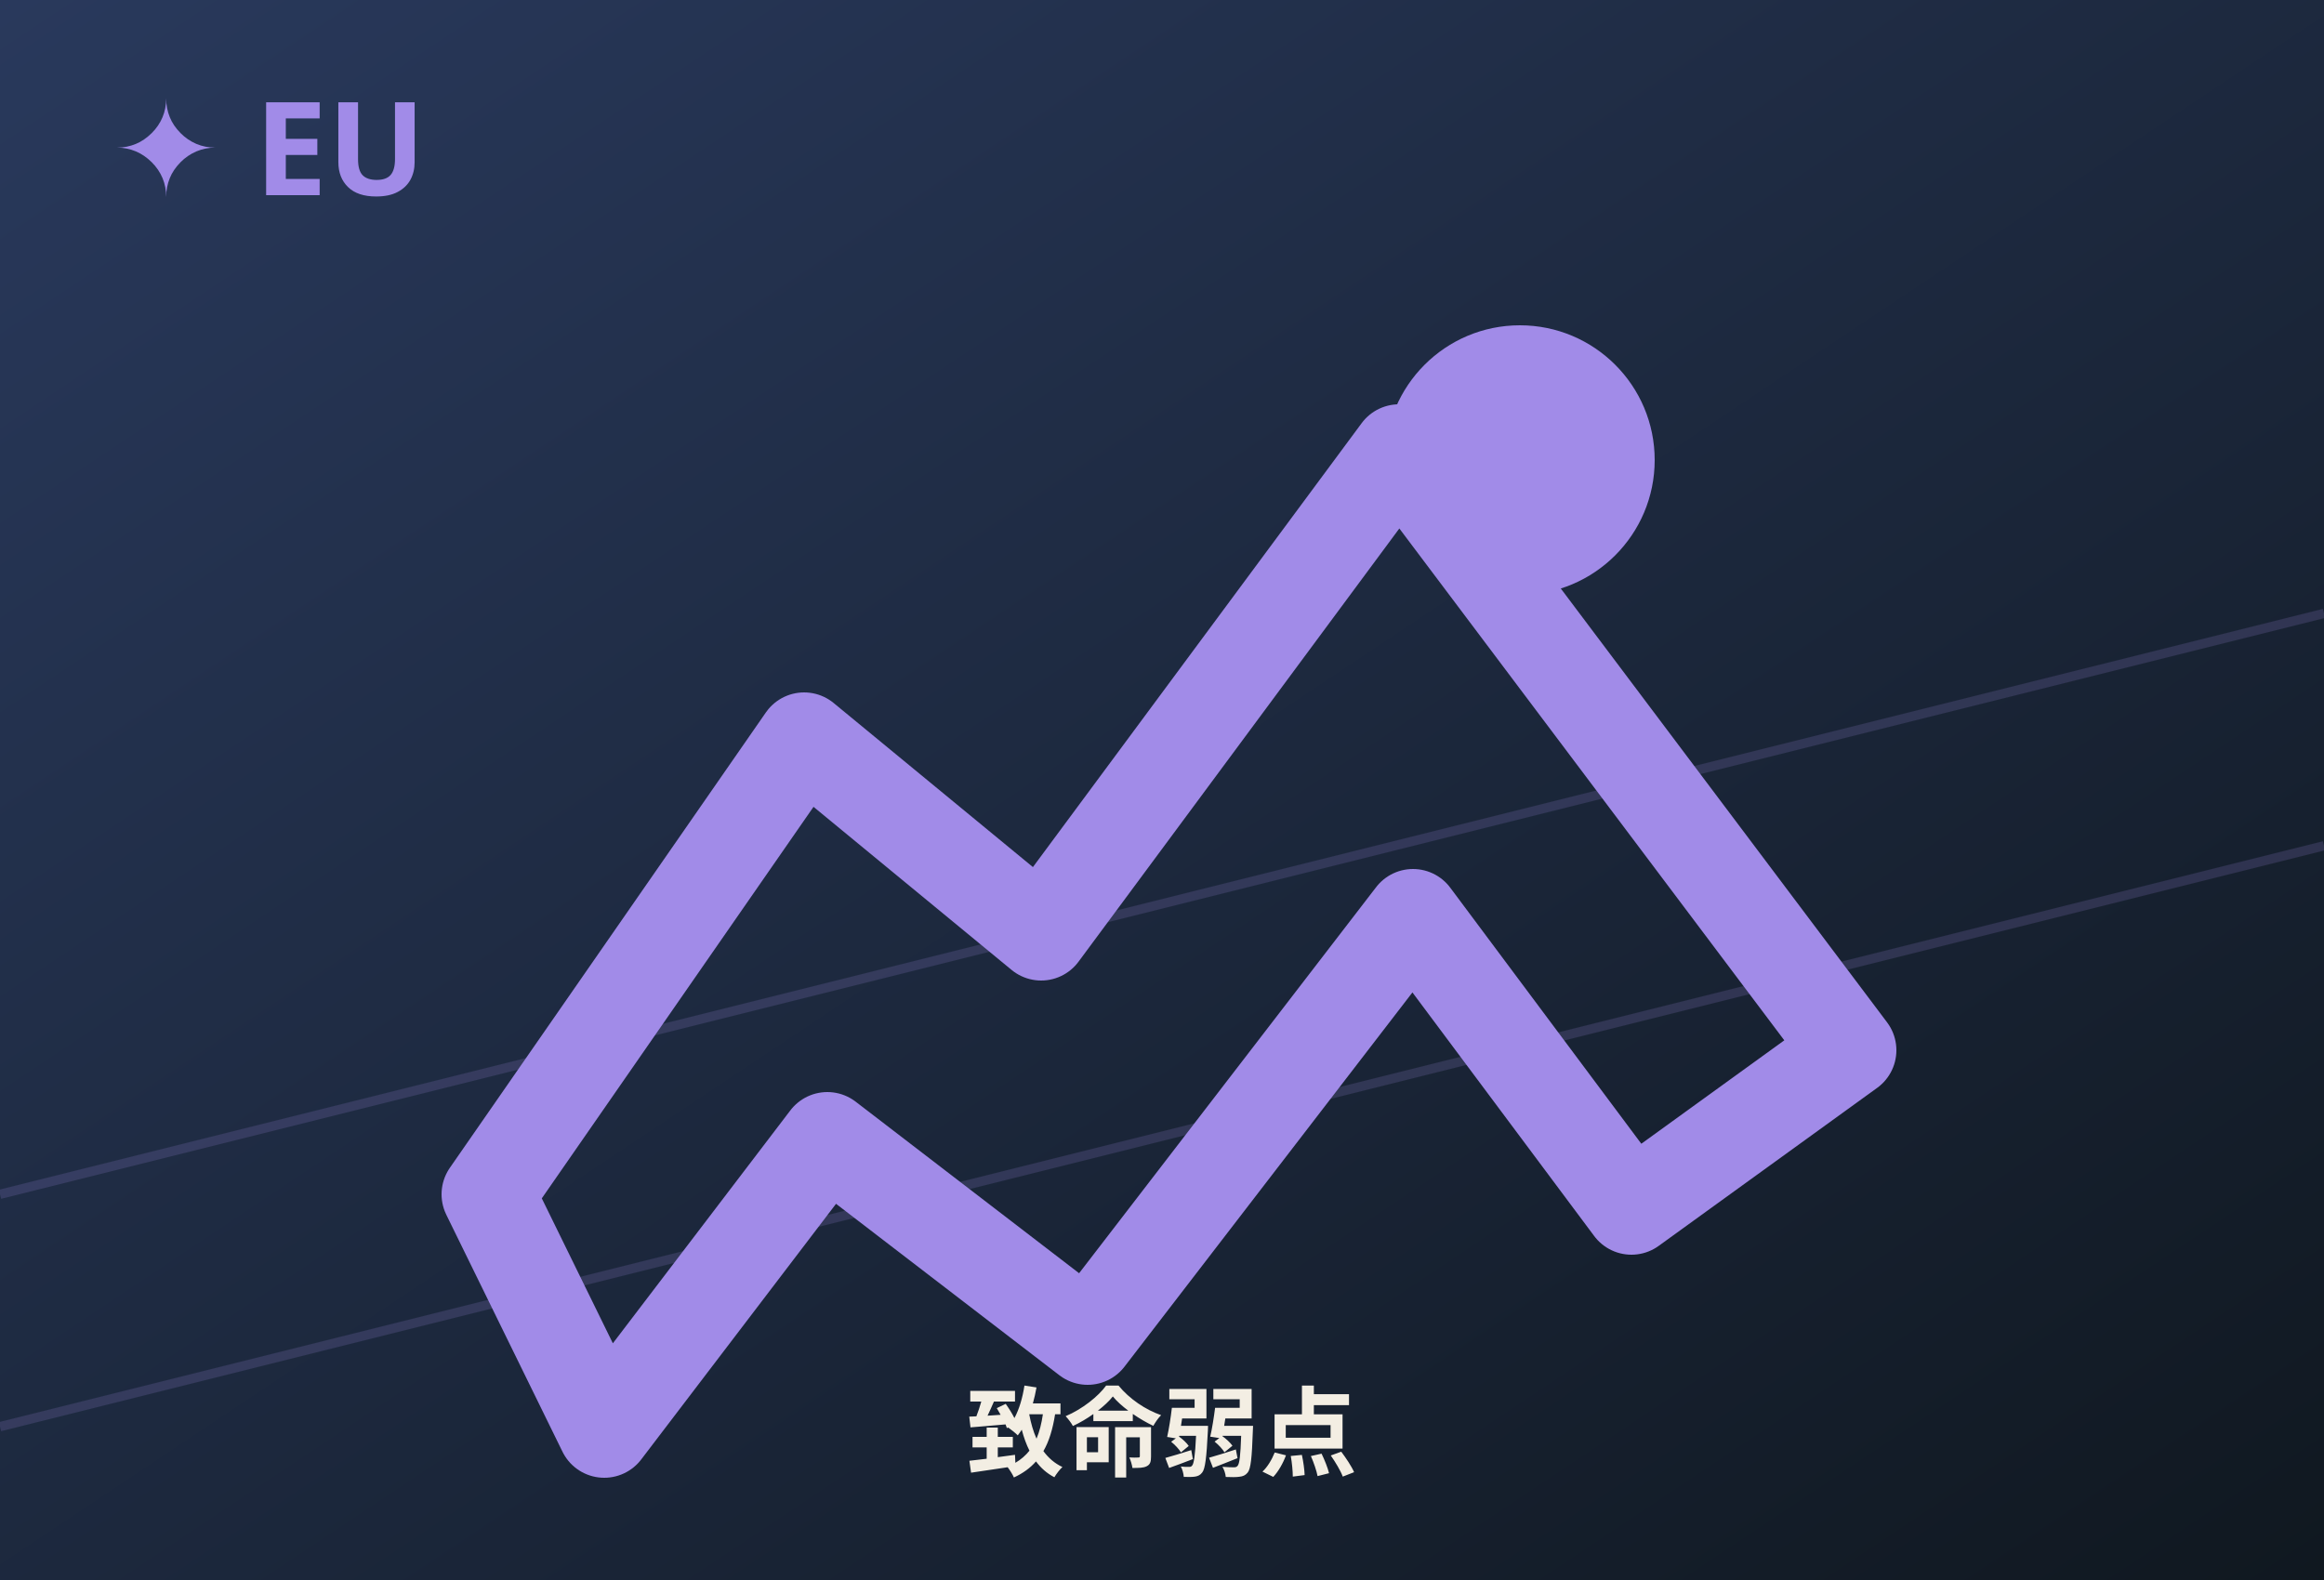
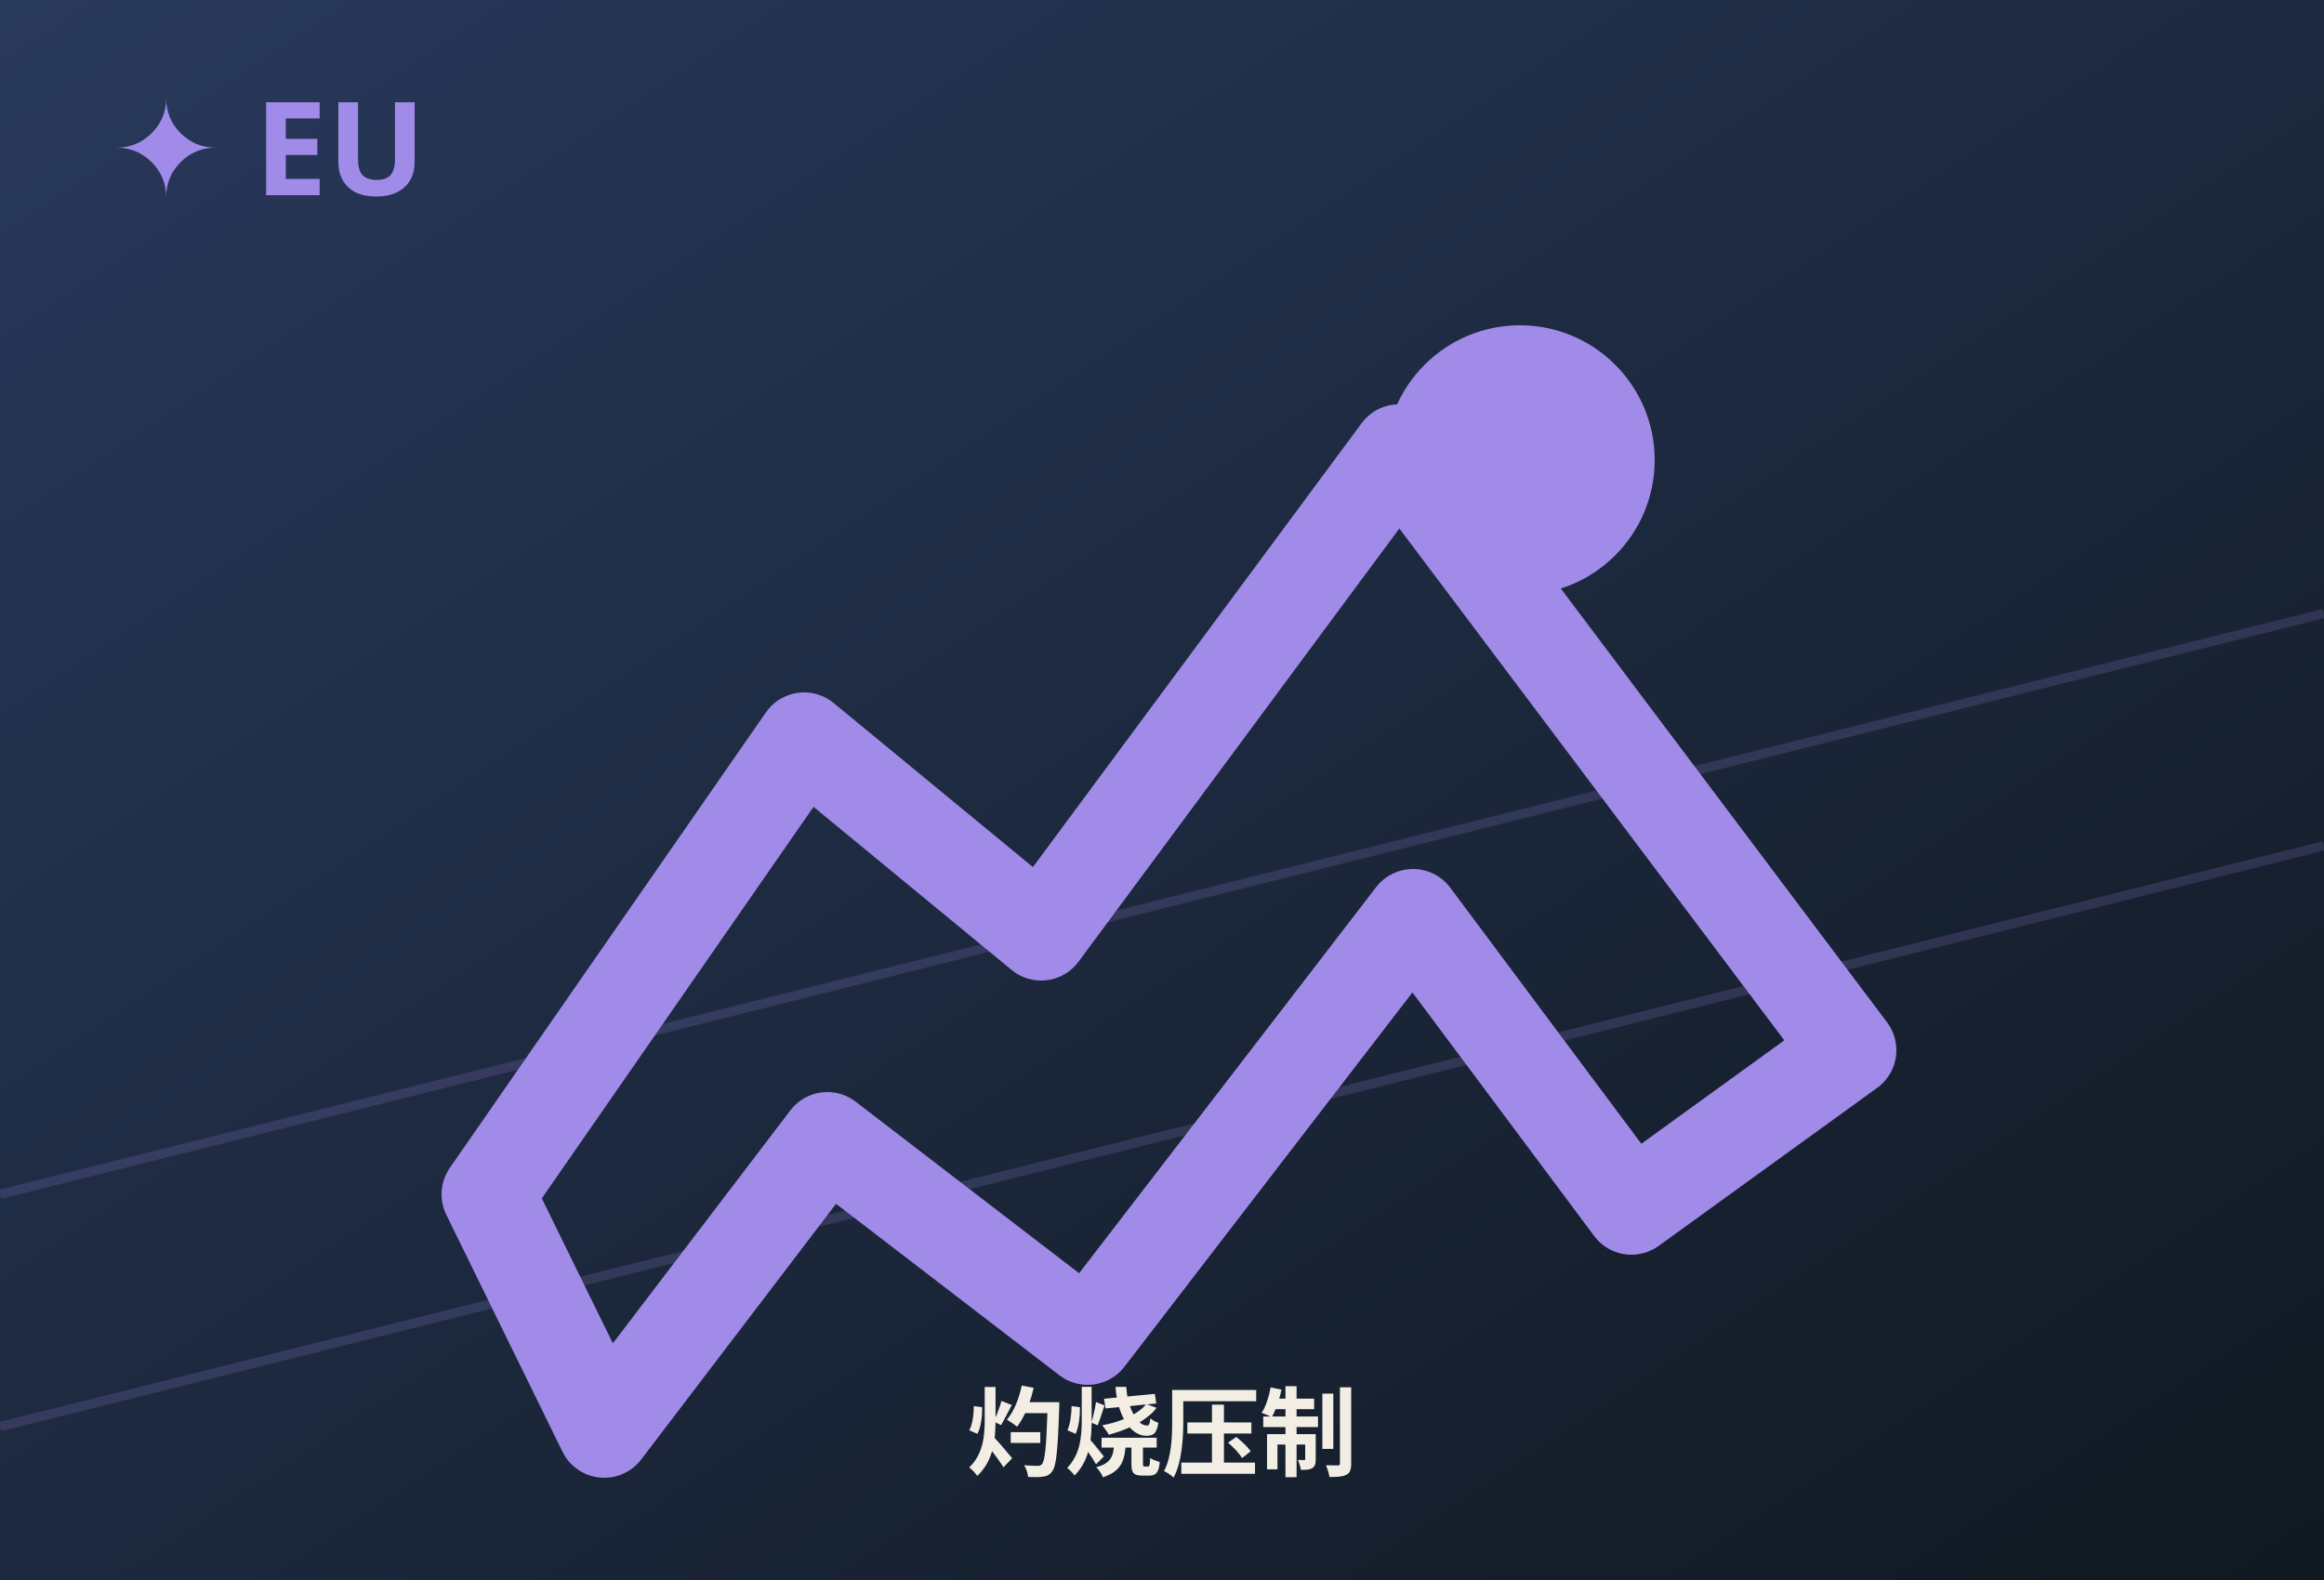
<svg xmlns="http://www.w3.org/2000/svg" viewBox="0 0 500 340">
  <defs>
    <linearGradient id="b" x2="1" y2="1">
      <stop stop-color="#29395c" />
      <stop offset="1" stop-color="#101820" />
    </linearGradient>
  </defs>
  <rect width="500" height="340" fill="url(#b)" />
  <path d="M0 257L500 132M0 307L500 182" stroke="#a18be8" stroke-opacity=".18" stroke-width="2" />
  <path d="M105 257l68-98 51 42 77-104 97 129-47 34-47-63-70 91-56-43-48 63z" fill="none" stroke="#a18be8" stroke-width="20" stroke-linejoin="round" />
  <circle cx="327" cy="99" r="29" fill="#a18be8" />
  <text x="24" y="42" fill="#a18be8" font-family="sans-serif" font-size="28" font-weight="700">✦ EU</text>
-   <text x="250" y="316" text-anchor="middle" fill="#f3eee3" font-family="sans-serif" font-size="21" font-weight="700">致命弱点</text>
+   <text x="250" y="316" text-anchor="middle" fill="#f3eee3" font-family="sans-serif" font-size="21" font-weight="700">灼烧压制</text>
</svg>
